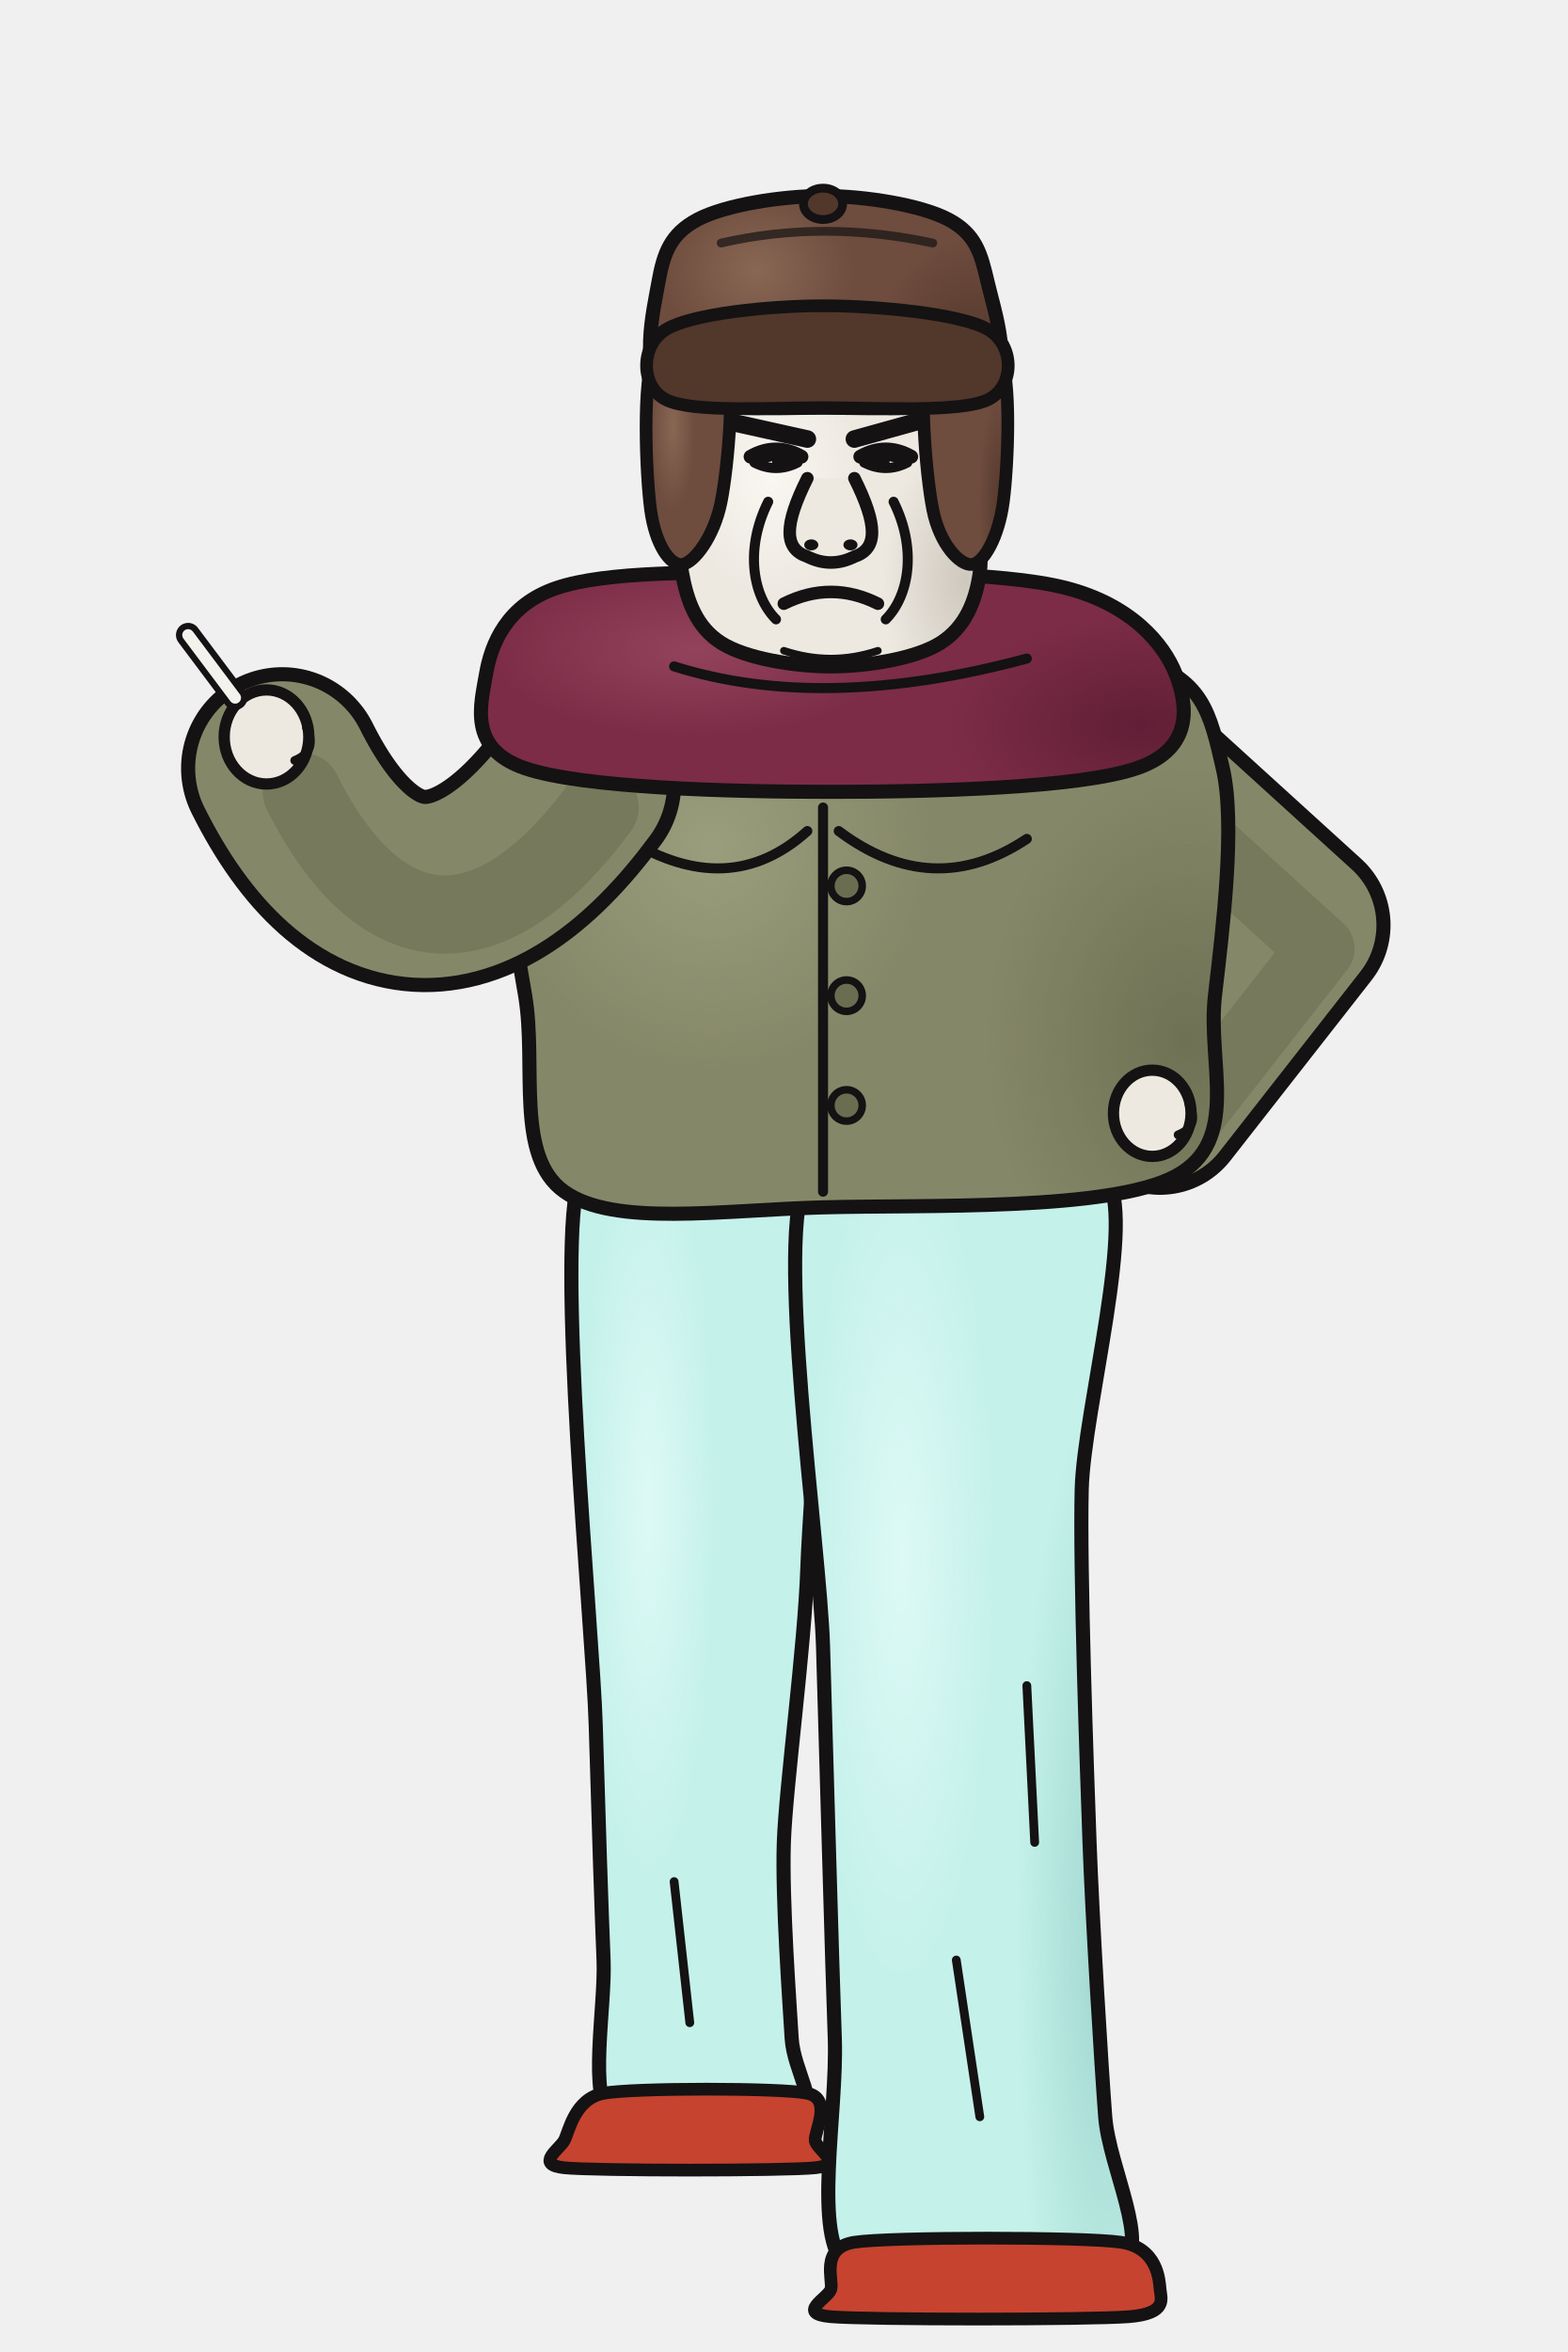
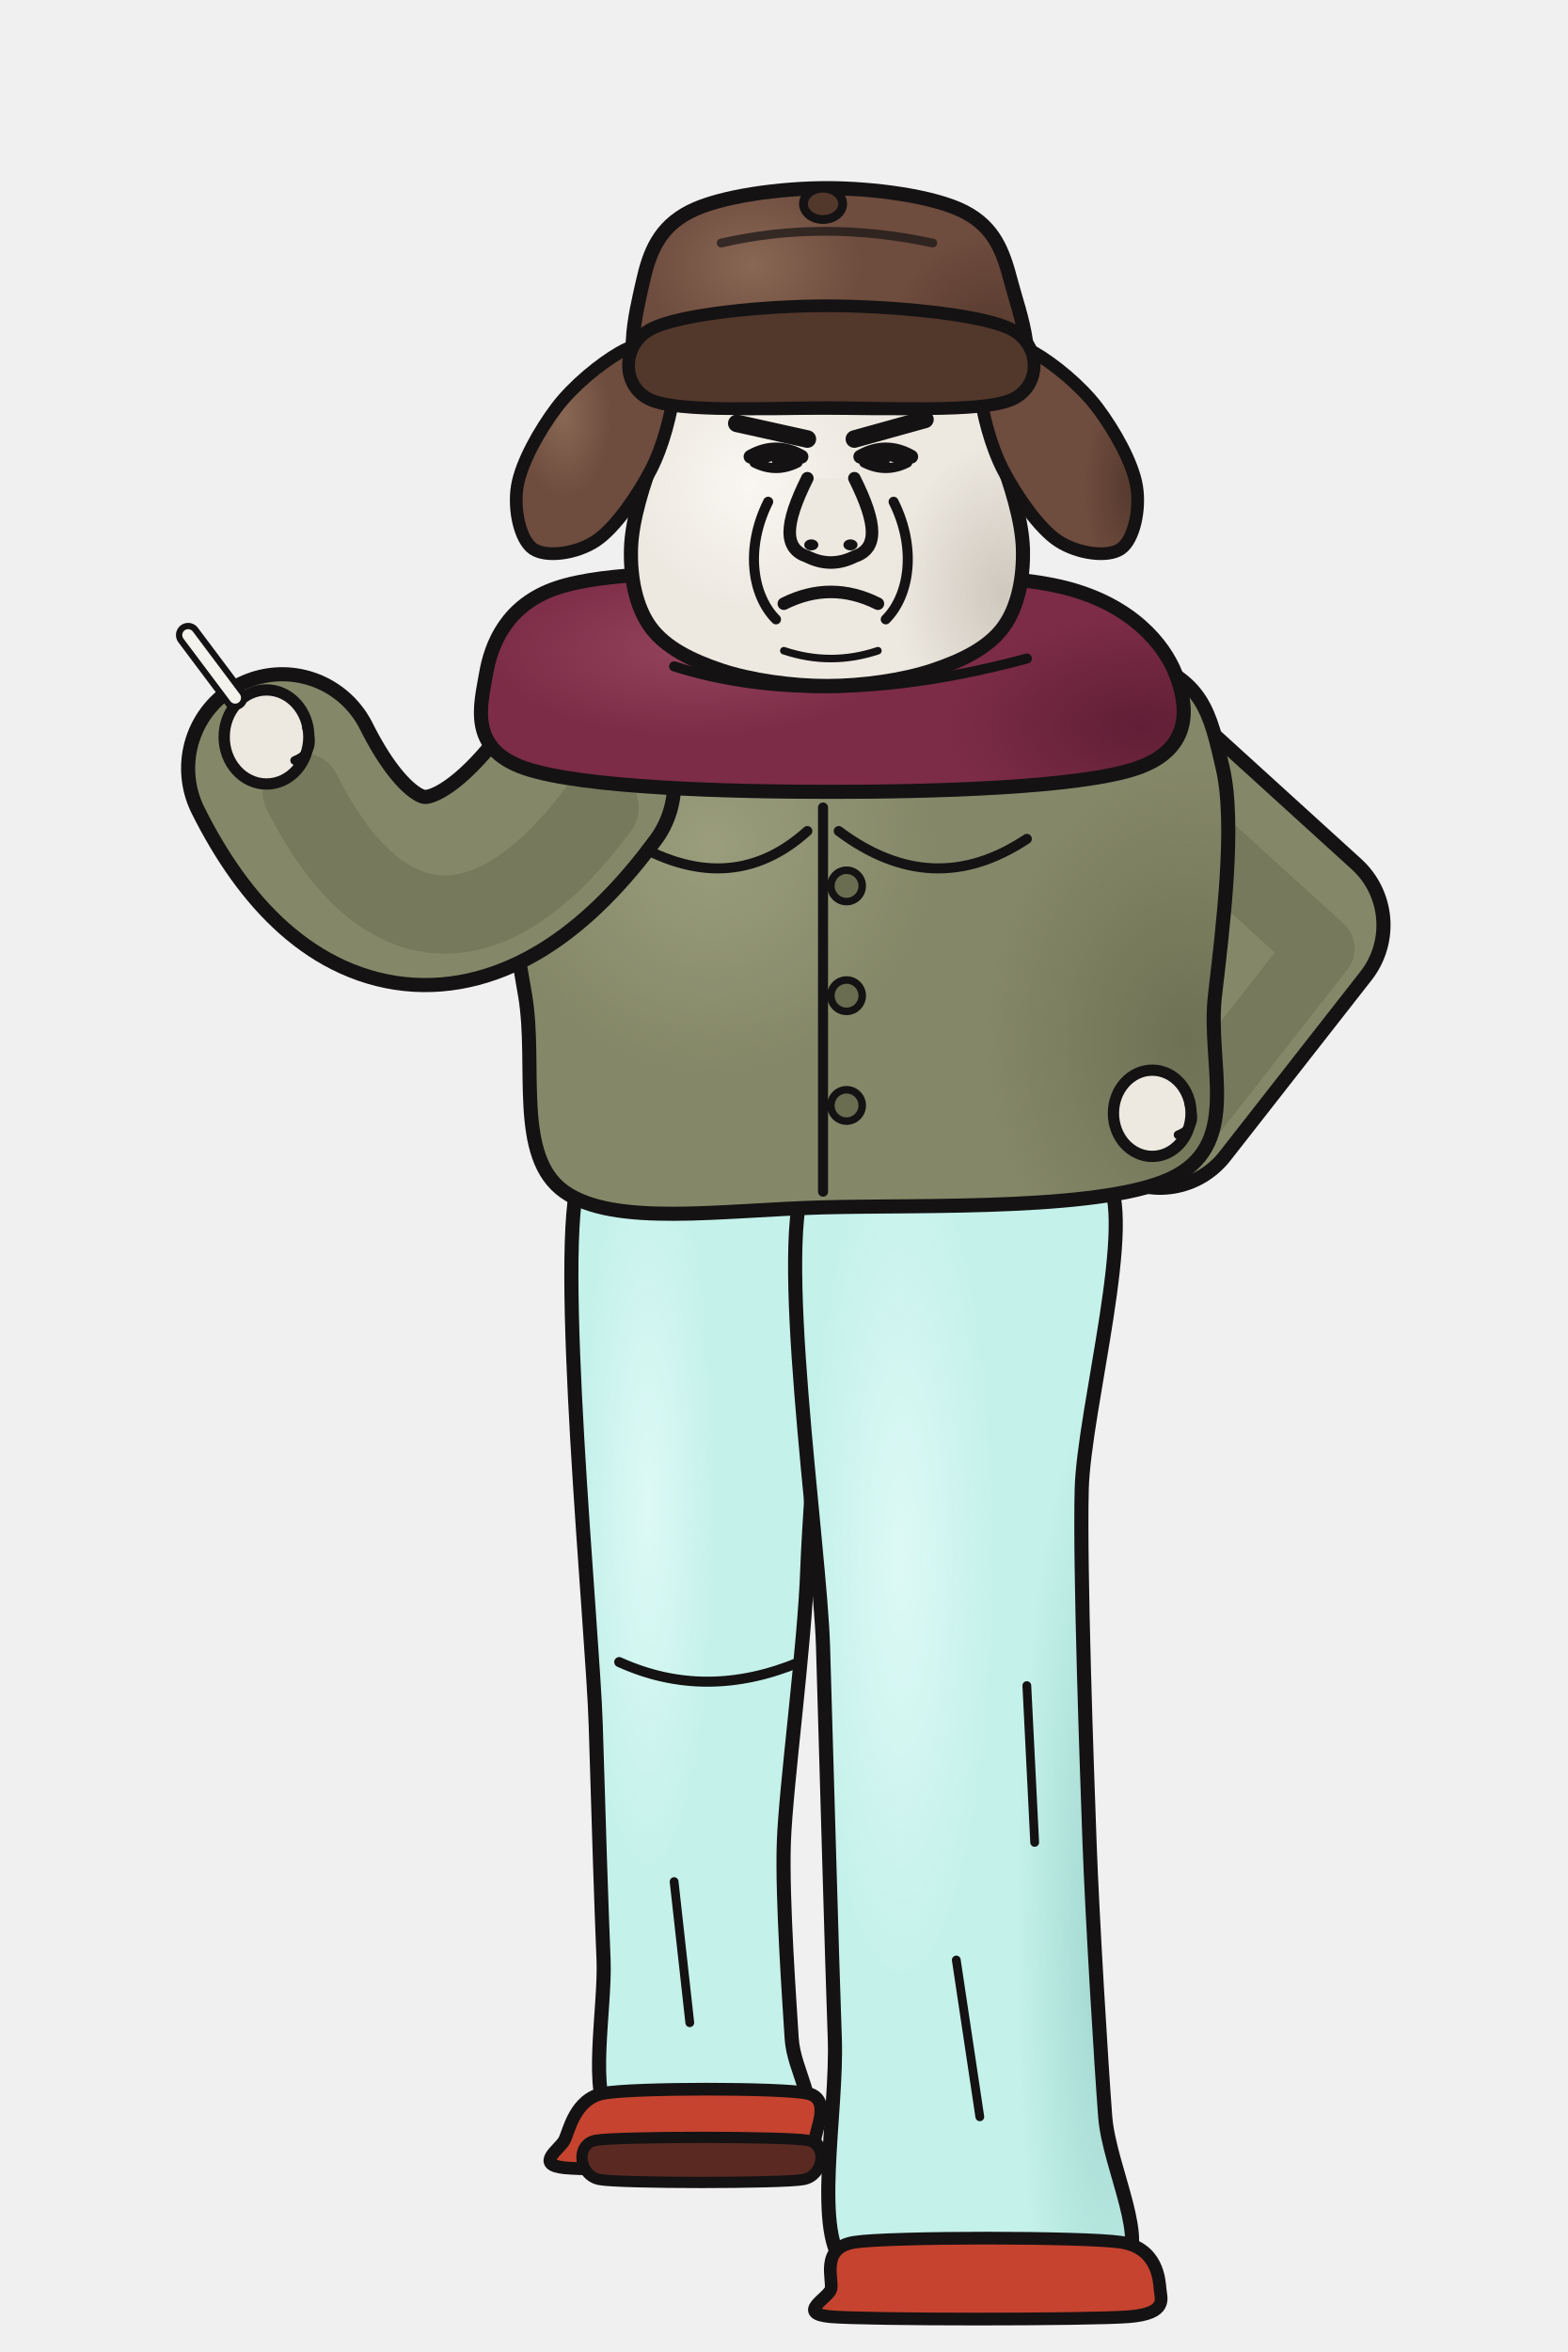
<svg xmlns="http://www.w3.org/2000/svg" width="800" height="1200" viewBox="0 0 400 600">
  <defs>
    <radialGradient id="g1">
      <stop offset="0" stop-color="#E2FBF7" stop-opacity="0.85" />
      <stop offset="0.0" stop-color="#E2FBF7" stop-opacity="0.85" />
      <stop offset="1" stop-color="#E2FBF7" stop-opacity="0" />
    </radialGradient>
    <clipPath id="s1">
      <path d="M148.0,300.0 C154.5,283.2 199.0,288.0 206.0,300.0 C213.0,312.0 206.7,379.6 206.0,400.0 C205.3,420.4 200.5,455.6 200.0,470.0 C199.5,484.4 201.5,511.6 202.0,520.0 C202.5,528.4 209.5,537.6 204.0,540.0 C198.5,542.4 162.0,544.8 156.0,540.0 C150.0,535.2 154.5,512.0 154.0,500.0 C153.5,488.0 152.7,464.0 152.0,440.0 C151.3,416.0 141.5,316.8 148.0,300.0 Z" />
    </clipPath>
    <radialGradient id="g2">
      <stop offset="0" stop-color="#E2FBF7" stop-opacity="0.85" />
      <stop offset="0.0" stop-color="#E2FBF7" stop-opacity="0.85" />
      <stop offset="1" stop-color="#E2FBF7" stop-opacity="0" />
    </radialGradient>
    <clipPath id="s2">
      <path d="M206.0,300.0 C214.6,285.6 273.6,290.4 282.0,300.0 C290.4,309.6 276.5,359.6 276.0,380.0 C275.5,400.4 277.3,450.8 278.0,470.0 C278.7,489.2 281.0,527.0 282.0,540.0 C283.0,553.0 293.9,573.4 286.0,578.0 C278.1,582.6 224.8,585.0 216.0,578.0 C207.2,571.0 213.7,539.0 213.0,520.0 C212.3,501.0 210.8,446.4 210.0,420.0 C209.2,393.6 197.4,314.4 206.0,300.0 Z" />
    </clipPath>
    <radialGradient id="g3">
      <stop offset="0" stop-color="#99D2CA" stop-opacity="0.85" />
      <stop offset="0.0" stop-color="#99D2CA" stop-opacity="0.85" />
      <stop offset="1" stop-color="#99D2CA" stop-opacity="0" />
    </radialGradient>
    <clipPath id="s3">
      <path d="M206.0,300.0 C214.6,285.6 273.6,290.4 282.0,300.0 C290.4,309.6 276.5,359.6 276.0,380.0 C275.5,400.4 277.3,450.8 278.0,470.0 C278.7,489.2 281.0,527.0 282.0,540.0 C283.0,553.0 293.9,573.4 286.0,578.0 C278.1,582.6 224.8,585.0 216.0,578.0 C207.2,571.0 213.7,539.0 213.0,520.0 C212.3,501.0 210.8,446.4 210.0,420.0 C209.2,393.6 197.4,314.4 206.0,300.0 Z" />
    </clipPath>
    <radialGradient id="g4">
      <stop offset="0" stop-color="#9EA180" stop-opacity="0.85" />
      <stop offset="0.0" stop-color="#9EA180" stop-opacity="0.85" />
      <stop offset="1" stop-color="#9EA180" stop-opacity="0" />
    </radialGradient>
    <clipPath id="s4">
      <path d="M136.0,170.0 C150.0,165.0 184.3,166.3 210.0,166.0 C235.7,165.7 273.0,163.0 290.0,168.0 C307.0,173.0 308.7,181.7 312.0,196.0 C315.3,210.3 312.0,236.7 310.0,254.0 C308.0,271.3 316.7,291.0 300.0,300.0 C283.3,309.0 236.0,307.3 210.0,308.0 C184.0,308.7 156.7,313.0 144.0,304.0 C131.3,295.0 137.0,272.0 134.0,254.0 C131.0,236.0 125.7,210.0 126.0,196.0 C126.3,182.0 122.0,175.0 136.0,170.0 Z" />
    </clipPath>
    <radialGradient id="g5">
      <stop offset="0" stop-color="#6A6D50" stop-opacity="0.85" />
      <stop offset="0.0" stop-color="#6A6D50" stop-opacity="0.85" />
      <stop offset="1" stop-color="#6A6D50" stop-opacity="0" />
    </radialGradient>
    <clipPath id="s5">
      <path d="M136.0,170.0 C150.0,165.0 184.3,166.3 210.0,166.0 C235.7,165.7 273.0,163.0 290.0,168.0 C307.0,173.0 308.7,181.7 312.0,196.0 C315.3,210.3 312.0,236.7 310.0,254.0 C308.0,271.3 316.7,291.0 300.0,300.0 C283.3,309.0 236.0,307.3 210.0,308.0 C184.0,308.7 156.7,313.0 144.0,304.0 C131.3,295.0 137.0,272.0 134.0,254.0 C131.0,236.0 125.7,210.0 126.0,196.0 C126.3,182.0 122.0,175.0 136.0,170.0 Z" />
    </clipPath>
    <radialGradient id="g6">
      <stop offset="0" stop-color="#974760" stop-opacity="0.85" />
      <stop offset="0.0" stop-color="#974760" stop-opacity="0.85" />
      <stop offset="1" stop-color="#974760" stop-opacity="0" />
    </radialGradient>
    <clipPath id="s6">
      <path d="M142.0,150.0 C154.7,145.7 178.3,146.0 200.0,146.0 C221.7,146.0 255.3,145.7 272.0,150.0 C288.7,154.3 297.0,164.3 300.0,172.0 C303.0,179.7 304.7,191.0 290.0,196.0 C275.3,201.0 238.0,202.0 212.0,202.0 C186.0,202.0 148.7,201.0 134.0,196.0 C119.3,191.0 122.7,179.7 124.0,172.0 C125.3,164.3 129.3,154.3 142.0,150.0 Z" />
    </clipPath>
    <radialGradient id="g7">
      <stop offset="0" stop-color="#5C1C33" stop-opacity="0.85" />
      <stop offset="0.0" stop-color="#5C1C33" stop-opacity="0.85" />
      <stop offset="1" stop-color="#5C1C33" stop-opacity="0" />
    </radialGradient>
    <clipPath id="s7">
      <path d="M142.0,150.0 C154.7,145.7 178.3,146.0 200.0,146.0 C221.7,146.0 255.3,145.7 272.0,150.0 C288.7,154.3 297.0,164.3 300.0,172.0 C303.0,179.7 304.7,191.0 290.0,196.0 C275.3,201.0 238.0,202.0 212.0,202.0 C186.0,202.0 148.7,201.0 134.0,196.0 C119.3,191.0 122.7,179.7 124.0,172.0 C125.3,164.3 129.3,154.3 142.0,150.0 Z" />
    </clipPath>
    <radialGradient id="g8">
      <stop offset="0" stop-color="#FBF9F4" stop-opacity="0.85" />
      <stop offset="0.0" stop-color="#FBF9F4" stop-opacity="0.85" />
      <stop offset="1" stop-color="#FBF9F4" stop-opacity="0" />
    </radialGradient>
    <clipPath id="s8">
-       <path d="M184.0,96.0 C194.3,92.0 227.7,92.0 238.0,96.0 C248.3,100.0 244.0,111.7 246.0,120.0 C248.0,128.3 251.0,138.7 250.0,146.0 C249.0,153.3 246.3,160.0 240.0,164.0 C233.7,168.0 221.3,170.0 212.0,170.0 C202.7,170.0 190.3,168.0 184.0,164.0 C177.7,160.0 175.3,153.3 174.0,146.0 C172.7,138.7 174.3,128.3 176.0,120.0 C177.7,111.7 173.7,100.0 184.0,96.0 Z" />
+       <path d="M178.0,96.0 C190.8,92.7 231.2,92.7 244.0,96.0 C256.8,99.3 252.2,108.7 255.0,116.0 C257.8,123.3 260.8,132.7 261.0,140.0 C261.2,147.3 259.8,154.8 256.0,160.0 C252.2,165.2 245.5,168.5 238.0,171.0 C230.5,173.5 220.0,175.0 211.0,175.0 C202.0,175.0 191.5,173.5 184.0,171.0 C176.5,168.5 169.8,165.2 166.0,160.0 C162.2,154.8 160.8,147.3 161.0,140.0 C161.2,132.7 164.2,123.3 167.0,116.0 C169.8,108.7 165.2,99.3 178.0,96.0 Z" />
    </clipPath>
    <radialGradient id="g9">
      <stop offset="0" stop-color="#C9C2B7" stop-opacity="0.85" />
      <stop offset="0.0" stop-color="#C9C2B7" stop-opacity="0.85" />
      <stop offset="1" stop-color="#C9C2B7" stop-opacity="0" />
    </radialGradient>
    <clipPath id="s9">
-       <path d="M184.0,96.0 C194.3,92.0 227.7,92.0 238.0,96.0 C248.3,100.0 244.0,111.7 246.0,120.0 C248.0,128.3 251.0,138.7 250.0,146.0 C249.0,153.3 246.3,160.0 240.0,164.0 C233.7,168.0 221.3,170.0 212.0,170.0 C202.7,170.0 190.3,168.0 184.0,164.0 C177.7,160.0 175.3,153.3 174.0,146.0 C172.7,138.7 174.3,128.3 176.0,120.0 C177.7,111.7 173.7,100.0 184.0,96.0 Z" />
+       <path d="M178.0,96.0 C190.8,92.7 231.2,92.7 244.0,96.0 C256.8,99.3 252.2,108.7 255.0,116.0 C257.8,123.3 260.8,132.7 261.0,140.0 C261.2,147.3 259.8,154.8 256.0,160.0 C252.2,165.2 245.5,168.5 238.0,171.0 C230.5,173.5 220.0,175.0 211.0,175.0 C202.0,175.0 191.5,173.5 184.0,171.0 C176.5,168.5 169.8,165.2 166.0,160.0 C162.2,154.8 160.8,147.3 161.0,140.0 C161.2,132.7 164.2,123.3 167.0,116.0 C169.8,108.7 165.2,99.3 178.0,96.0 Z" />
    </clipPath>
    <radialGradient id="g10">
      <stop offset="0" stop-color="#8E6C58" stop-opacity="0.85" />
      <stop offset="0.0" stop-color="#8E6C58" stop-opacity="0.85" />
      <stop offset="1" stop-color="#8E6C58" stop-opacity="0" />
    </radialGradient>
    <clipPath id="s10">
-       <path d="M167.0,90.0 C170.2,83.3 182.2,83.7 185.0,90.0 C187.8,96.3 185.8,119.0 184.0,128.0 C182.2,137.0 177.0,143.7 174.0,144.0 C171.0,144.3 167.2,139.0 166.0,130.0 C164.8,121.0 163.8,96.7 167.0,90.0 Z" />
+       <path d="M170.0,88.0 C167.7,86.3 162.7,87.3 158.0,90.0 C153.3,92.7 146.3,98.3 142.0,104.0 C137.7,109.7 133.0,118.0 132.0,124.0 C131.0,130.0 132.7,137.7 136.0,140.0 C139.3,142.3 147.0,141.3 152.0,138.0 C157.0,134.7 162.7,126.3 166.0,120.0 C169.3,113.7 171.3,105.3 172.0,100.0 C172.7,94.7 172.3,89.7 170.0,88.0 Z" />
    </clipPath>
    <radialGradient id="g11">
      <stop offset="0" stop-color="#52372B" stop-opacity="0.85" />
      <stop offset="0.0" stop-color="#52372B" stop-opacity="0.85" />
      <stop offset="1" stop-color="#52372B" stop-opacity="0" />
    </radialGradient>
    <clipPath id="s11">
-       <path d="M237.0,90.0 C239.8,83.3 251.8,83.7 255.0,90.0 C258.2,96.3 257.2,119.0 256.0,128.0 C254.8,137.0 251.0,143.7 248.0,144.0 C245.0,144.3 239.8,139.0 238.0,130.0 C236.2,121.0 234.2,96.7 237.0,90.0 Z" />
+       <path d="M252.0,88.0 C254.3,86.3 259.3,87.3 264.0,90.0 C268.7,92.7 275.7,98.3 280.0,104.0 C284.3,109.7 289.0,118.0 290.0,124.0 C291.0,130.0 289.3,137.7 286.0,140.0 C282.7,142.3 275.0,141.3 270.0,138.0 C265.0,134.7 259.3,126.3 256.0,120.0 C252.7,113.7 250.7,105.3 250.0,100.0 C249.3,94.7 249.7,89.7 252.0,88.0 Z" />
    </clipPath>
    <radialGradient id="g12">
      <stop offset="0" stop-color="#8E6C58" stop-opacity="0.85" />
      <stop offset="0.0" stop-color="#8E6C58" stop-opacity="0.85" />
      <stop offset="1" stop-color="#8E6C58" stop-opacity="0" />
    </radialGradient>
    <clipPath id="s12">
-       <path d="M170.0,100.0 C163.0,94.7 166.7,79.3 168.0,72.0 C169.3,64.7 171.0,59.7 178.0,56.0 C185.0,52.3 199.3,50.0 210.0,50.0 C220.7,50.0 235.0,52.3 242.0,56.0 C249.0,59.7 250.3,64.7 252.0,72.0 C253.7,79.3 259.0,94.7 252.0,100.0 C245.0,105.3 223.7,104.0 210.0,104.0 C196.3,104.0 177.0,105.3 170.0,100.0 Z" />
+       <path d="M166.0,100.0 C158.3,94.7 162.3,79.7 164.0,72.0 C165.7,64.3 168.2,58.0 176.0,54.0 C183.8,50.0 199.3,48.0 211.0,48.0 C222.7,48.0 238.2,50.0 246.0,54.0 C253.8,58.0 256.0,64.3 258.0,72.0 C260.0,79.7 266.0,94.7 258.0,100.0 C250.0,105.3 225.3,104.0 210.0,104.0 C194.7,104.0 173.7,105.3 166.0,100.0 Z" />
    </clipPath>
    <radialGradient id="g13">
      <stop offset="0" stop-color="#52372B" stop-opacity="0.85" />
      <stop offset="0.0" stop-color="#52372B" stop-opacity="0.85" />
      <stop offset="1" stop-color="#52372B" stop-opacity="0" />
    </radialGradient>
    <clipPath id="s13">
-       <path d="M170.0,100.0 C163.0,94.7 166.7,79.3 168.0,72.0 C169.3,64.7 171.0,59.7 178.0,56.0 C185.0,52.3 199.3,50.0 210.0,50.0 C220.7,50.0 235.0,52.3 242.0,56.0 C249.0,59.7 250.3,64.7 252.0,72.0 C253.7,79.3 259.0,94.7 252.0,100.0 C245.0,105.3 223.7,104.0 210.0,104.0 C196.3,104.0 177.0,105.3 170.0,100.0 Z" />
+       <path d="M166.0,100.0 C158.3,94.7 162.3,79.7 164.0,72.0 C165.7,64.3 168.2,58.0 176.0,54.0 C183.8,50.0 199.3,48.0 211.0,48.0 C222.7,48.0 238.2,50.0 246.0,54.0 C253.8,58.0 256.0,64.3 258.0,72.0 C260.0,79.7 266.0,94.7 258.0,100.0 C250.0,105.3 225.3,104.0 210.0,104.0 C194.7,104.0 173.7,105.3 166.0,100.0 Z" />
    </clipPath>
  </defs>
  <path d="M148.0,300.0 C154.5,283.2 199.0,288.0 206.0,300.0 C213.0,312.0 206.7,379.6 206.0,400.0 C205.3,420.4 200.5,455.6 200.0,470.0 C199.5,484.4 201.5,511.6 202.0,520.0 C202.5,528.4 209.5,537.6 204.0,540.0 C198.5,542.4 162.0,544.8 156.0,540.0 C150.0,535.2 154.5,512.0 154.0,500.0 C153.5,488.0 152.7,464.0 152.0,440.0 C151.3,416.0 141.5,316.8 148.0,300.0 Z" fill="#C4F1EA" />
  <g clip-path="url(#s1)">
    <ellipse cx="165.4" cy="384.0" rx="17.4" ry="96.0" fill="url(#g1)" />
  </g>
  <path d="M148.0,300.0 C154.5,283.2 199.0,288.0 206.0,300.0 C213.0,312.0 206.7,379.6 206.0,400.0 C205.3,420.4 200.5,455.6 200.0,470.0 C199.5,484.4 201.5,511.6 202.0,520.0 C202.5,528.4 209.5,537.6 204.0,540.0 C198.5,542.4 162.0,544.8 156.0,540.0 C150.0,535.2 154.5,512.0 154.0,500.0 C153.5,488.0 152.7,464.0 152.0,440.0 C151.3,416.0 141.5,316.8 148.0,300.0 Z" fill="none" stroke="#141213" stroke-width="3.6" stroke-linejoin="round" stroke-linecap="round" />
  <path d="M206.0,300.0 C214.6,285.6 273.6,290.4 282.0,300.0 C290.4,309.6 276.5,359.6 276.0,380.0 C275.5,400.4 277.3,450.8 278.0,470.0 C278.7,489.2 281.0,527.0 282.0,540.0 C283.0,553.0 293.9,573.4 286.0,578.0 C278.1,582.6 224.8,585.0 216.0,578.0 C207.2,571.0 213.7,539.0 213.0,520.0 C212.3,501.0 210.8,446.4 210.0,420.0 C209.2,393.6 197.4,314.4 206.0,300.0 Z" fill="#C4F1EA" />
  <g clip-path="url(#s2)">
    <ellipse cx="230.0" cy="397.3" rx="24.0" ry="111.2" fill="url(#g2)" />
  </g>
  <g clip-path="url(#s3)">
    <ellipse cx="282.0" cy="494.6" rx="22.4" ry="139.0" fill="url(#g3)" />
  </g>
  <path d="M206.0,300.0 C214.6,285.6 273.6,290.4 282.0,300.0 C290.4,309.6 276.5,359.6 276.0,380.0 C275.5,400.4 277.3,450.8 278.0,470.0 C278.7,489.2 281.0,527.0 282.0,540.0 C283.0,553.0 293.9,573.4 286.0,578.0 C278.1,582.6 224.8,585.0 216.0,578.0 C207.2,571.0 213.7,539.0 213.0,520.0 C212.3,501.0 210.8,446.4 210.0,420.0 C209.2,393.6 197.4,314.4 206.0,300.0 Z" fill="none" stroke="#141213" stroke-width="3.6" stroke-linejoin="round" stroke-linecap="round" />
  <path d="M172,480 L176,516 M244,500 L250,540 M262,430 L264,470" fill="none" stroke="#141213" stroke-width="2.24" stroke-linejoin="round" stroke-linecap="round" />
+   <path d="M158,424 Q180,434 204,424" fill="none" stroke="#141213" stroke-width="2.56" stroke-linejoin="round" stroke-linecap="round" />
  <path d="M154.0,534.0 C161.4,532.6 199.5,532.6 206.0,534.0 C212.5,535.4 207.8,543.7 208.0,546.0 C208.2,548.3 215.7,552.2 208.0,553.0 C200.3,553.8 151.7,553.8 144.0,553.0 C136.3,552.2 142.8,548.3 144.0,546.0 C145.2,543.7 146.6,535.4 154.0,534.0 Z" fill="#C6432F" />
  <path d="M154.0,534.0 C161.4,532.6 199.5,532.6 206.0,534.0 C212.5,535.4 207.8,543.7 208.0,546.0 C208.2,548.3 215.7,552.2 208.0,553.0 C200.3,553.8 151.7,553.8 144.0,553.0 C136.3,552.2 142.8,548.3 144.0,546.0 C145.2,543.7 146.6,535.4 154.0,534.0 Z" fill="none" stroke="#141213" stroke-width="3.24" stroke-linejoin="round" stroke-linecap="round" />
  <path d="M218.0,572.0 C226.9,570.6 276.6,570.6 286.0,572.0 C295.4,573.4 295.8,581.7 296.0,584.0 C296.2,586.3 298.1,590.2 288.0,591.0 C277.9,591.8 221.1,591.8 212.0,591.0 C202.9,590.2 211.3,586.3 212.0,584.0 C212.7,581.7 209.1,573.4 218.0,572.0 Z" fill="#C6432F" />
  <path d="M218.0,572.0 C226.9,570.6 276.6,570.6 286.0,572.0 C295.4,573.4 295.8,581.7 296.0,584.0 C296.2,586.3 298.1,590.2 288.0,591.0 C277.9,591.8 221.1,591.8 212.0,591.0 C202.9,590.2 211.3,586.3 212.0,584.0 C212.7,581.7 209.1,573.4 218.0,572.0 Z" fill="none" stroke="#141213" stroke-width="3.24" stroke-linejoin="round" stroke-linecap="round" />
+   <path d="M152.0,546.0 C157.3,545.0 200.7,545.0 206.0,546.0 C211.3,547.0 210.3,555.0 205.0,556.0 C199.7,557.0 158.3,557.0 153.0,556.0 C147.7,555.0 146.7,547.0 152.0,546.0 Z" fill="#5A2A22" />
+   <path d="M152.0,546.0 C157.3,545.0 200.7,545.0 206.0,546.0 C211.3,547.0 210.3,555.0 205.0,556.0 C199.7,557.0 158.3,557.0 153.0,556.0 C147.7,555.0 146.7,547.0 152.0,546.0 Z" fill="none" stroke="#141213" stroke-width="2.88" stroke-linejoin="round" stroke-linecap="round" />
  <path d="M288,196 L332,236 L296,282" fill="none" stroke="#141213" stroke-width="45.6" stroke-linejoin="round" stroke-linecap="round" />
  <path d="M288,196 L332,236 L296,282" fill="none" stroke="#858868" stroke-width="38.4" stroke-linejoin="round" stroke-linecap="round" />
  <path d="M288,196 L332,236 L296,282" fill="none" stroke="#6A6D50" stroke-width="17.28" stroke-linejoin="round" stroke-linecap="round" transform="translate(5,6)" opacity="0.55" />
  <path d="M136.0,170.0 C150.0,165.0 184.3,166.3 210.0,166.0 C235.7,165.7 273.0,163.0 290.0,168.0 C307.0,173.0 308.7,181.7 312.0,196.0 C315.3,210.3 312.0,236.7 310.0,254.0 C308.0,271.3 316.7,291.0 300.0,300.0 C283.3,309.0 236.0,307.3 210.0,308.0 C184.0,308.7 156.7,313.0 144.0,304.0 C131.3,295.0 137.0,272.0 134.0,254.0 C131.0,236.0 125.7,210.0 126.0,196.0 C126.3,182.0 122.0,175.0 136.0,170.0 Z" fill="#858868" />
  <g clip-path="url(#s4)">
    <ellipse cx="181.8" cy="215.7" rx="55.8" ry="56.8" fill="url(#g4)" />
  </g>
  <g clip-path="url(#s5)">
    <ellipse cx="302.7" cy="265.4" rx="52.1" ry="71.0" fill="url(#g5)" />
  </g>
  <path d="M136.0,170.0 C150.0,165.0 184.3,166.3 210.0,166.0 C235.7,165.7 273.0,163.0 290.0,168.0 C307.0,173.0 308.7,181.7 312.0,196.0 C315.3,210.3 312.0,236.7 310.0,254.0 C308.0,271.3 316.7,291.0 300.0,300.0 C283.3,309.0 236.0,307.3 210.0,308.0 C184.0,308.7 156.7,313.0 144.0,304.0 C131.3,295.0 137.0,272.0 134.0,254.0 C131.0,236.0 125.7,210.0 126.0,196.0 C126.3,182.0 122.0,175.0 136.0,170.0 Z" fill="none" stroke="#141213" stroke-width="3.6" stroke-linejoin="round" stroke-linecap="round" />
  <path d="M210,206 L210,304" fill="none" stroke="#141213" stroke-width="2.56" stroke-linejoin="round" stroke-linecap="round" />
  <ellipse cx="216.0" cy="226.0" rx="4.0" ry="4.0" fill="#6A6D50" stroke="#141213" stroke-width="1.92" />
  <ellipse cx="216.0" cy="254.0" rx="4.0" ry="4.0" fill="#6A6D50" stroke="#141213" stroke-width="1.92" />
  <ellipse cx="216.0" cy="282.0" rx="4.0" ry="4.0" fill="#6A6D50" stroke="#141213" stroke-width="1.92" />
  <path d="M160,214 Q186,230 206,212 M214,212 Q238,230 262,214" fill="none" stroke="#141213" stroke-width="2.56" stroke-linejoin="round" stroke-linecap="round" />
  <ellipse cx="294.0" cy="284.0" rx="9.9" ry="11.0" fill="#EDE9E1" stroke="#141213" stroke-width="2.88" />
  <path d="M303.4,281.8 q2.8,5.5 -2.8,7.7" fill="none" stroke="#141213" stroke-width="2.24" stroke-linejoin="round" stroke-linecap="round" />
  <path d="M148,200 C120,238 92,236 72,196" fill="none" stroke="#141213" stroke-width="51.6" stroke-linejoin="round" stroke-linecap="round" />
  <path d="M148,200 C120,238 92,236 72,196" fill="none" stroke="#858868" stroke-width="44.4" stroke-linejoin="round" stroke-linecap="round" />
  <path d="M148,200 C120,238 92,236 72,196" fill="none" stroke="#6A6D50" stroke-width="19.98" stroke-linejoin="round" stroke-linecap="round" transform="translate(5,6)" opacity="0.55" />
  <ellipse cx="68.0" cy="188.0" rx="10.8" ry="12.0" fill="#EDE9E1" stroke="#141213" stroke-width="2.88" />
  <path d="M78.2,185.6 q3.0,6.0 -3.0,8.4" fill="none" stroke="#141213" stroke-width="2.24" stroke-linejoin="round" stroke-linecap="round" />
  <path d="M60,178 L48,162" fill="none" stroke="#141213" stroke-width="6.2" stroke-linejoin="round" stroke-linecap="round" />
  <path d="M60,178 L48,162" fill="none" stroke="#F4F2EC" stroke-width="3.0" stroke-linejoin="round" stroke-linecap="round" />
  <path d="M142.0,150.0 C154.7,145.7 178.3,146.0 200.0,146.0 C221.7,146.0 255.3,145.7 272.0,150.0 C288.7,154.3 297.0,164.3 300.0,172.0 C303.0,179.7 304.7,191.0 290.0,196.0 C275.3,201.0 238.0,202.0 212.0,202.0 C186.0,202.0 148.7,201.0 134.0,196.0 C119.3,191.0 122.7,179.7 124.0,172.0 C125.3,164.3 129.3,154.3 142.0,150.0 Z" fill="#7C2C46" />
  <g clip-path="url(#s6)">
    <ellipse cx="176.8" cy="165.6" rx="52.8" ry="22.4" fill="url(#g6)" />
  </g>
  <g clip-path="url(#s7)">
    <ellipse cx="291.2" cy="185.2" rx="49.3" ry="28.0" fill="url(#g7)" />
  </g>
  <path d="M142.0,150.0 C154.7,145.7 178.3,146.0 200.0,146.0 C221.7,146.0 255.3,145.7 272.0,150.0 C288.7,154.3 297.0,164.3 300.0,172.0 C303.0,179.7 304.7,191.0 290.0,196.0 C275.3,201.0 238.0,202.0 212.0,202.0 C186.0,202.0 148.7,201.0 134.0,196.0 C119.3,191.0 122.7,179.7 124.0,172.0 C125.3,164.3 129.3,154.3 142.0,150.0 Z" fill="none" stroke="#141213" stroke-width="3.6" stroke-linejoin="round" stroke-linecap="round" />
  <path d="M172,170 Q210,182 262,168" fill="none" stroke="#141213" stroke-width="2.56" stroke-linejoin="round" stroke-linecap="round" />
-   <path d="M184.0,96.0 C194.3,92.0 227.7,92.0 238.0,96.0 C248.3,100.0 244.0,111.7 246.0,120.0 C248.0,128.3 251.0,138.7 250.0,146.0 C249.0,153.3 246.3,160.0 240.0,164.0 C233.7,168.0 221.3,170.0 212.0,170.0 C202.7,170.0 190.3,168.0 184.0,164.0 C177.7,160.0 175.3,153.3 174.0,146.0 C172.7,138.7 174.3,128.3 176.0,120.0 C177.7,111.7 173.7,100.0 184.0,96.0 Z" fill="#EDE9E1" />
+   <path d="M178.0,96.0 C190.8,92.7 231.2,92.7 244.0,96.0 C256.8,99.3 252.2,108.7 255.0,116.0 C257.8,123.3 260.8,132.7 261.0,140.0 C261.2,147.3 259.8,154.8 256.0,160.0 C252.2,165.2 245.5,168.5 238.0,171.0 C230.5,173.5 220.0,175.0 211.0,175.0 C202.0,175.0 191.5,173.5 184.0,171.0 C176.5,168.5 169.8,165.2 166.0,160.0 C162.2,154.8 160.8,147.3 161.0,140.0 C161.2,132.7 164.2,123.3 167.0,116.0 C169.8,108.7 165.2,99.3 178.0,96.0 Z" fill="#EDE9E1" />
  <g clip-path="url(#s8)">
-     <ellipse cx="196.8" cy="121.9" rx="22.8" ry="29.6" fill="url(#g8)" />
+     <ellipse cx="191.0" cy="123.7" rx="30.0" ry="31.6" fill="url(#g8)" />
  </g>
  <g clip-path="url(#s9)">
-     <ellipse cx="246.2" cy="147.8" rx="21.3" ry="37.0" fill="url(#g9)" />
-   </g>
-   <path d="M184.0,96.0 C194.3,92.0 227.7,92.0 238.0,96.0 C248.3,100.0 244.0,111.7 246.0,120.0 C248.0,128.3 251.0,138.7 250.0,146.0 C249.0,153.3 246.3,160.0 240.0,164.0 C233.7,168.0 221.3,170.0 212.0,170.0 C202.7,170.0 190.3,168.0 184.0,164.0 C177.7,160.0 175.3,153.3 174.0,146.0 C172.7,138.7 174.3,128.3 176.0,120.0 C177.7,111.7 173.7,100.0 184.0,96.0 Z" fill="none" stroke="#141213" stroke-width="3.6" stroke-linejoin="round" stroke-linecap="round" />
+     <ellipse cx="256.0" cy="151.3" rx="28.0" ry="39.5" fill="url(#g9)" />
+   </g>
+   <path d="M178.0,96.0 C190.8,92.7 231.2,92.7 244.0,96.0 C256.8,99.3 252.2,108.7 255.0,116.0 C257.8,123.3 260.8,132.7 261.0,140.0 C261.2,147.3 259.8,154.8 256.0,160.0 C252.2,165.2 245.5,168.5 238.0,171.0 C230.5,173.5 220.0,175.0 211.0,175.0 C202.0,175.0 191.5,173.5 184.0,171.0 C176.5,168.5 169.8,165.2 166.0,160.0 C162.2,154.8 160.8,147.3 161.0,140.0 C161.2,132.7 164.2,123.3 167.0,116.0 C169.8,108.7 165.2,99.3 178.0,96.0 Z" fill="none" stroke="#141213" stroke-width="3.6" stroke-linejoin="round" stroke-linecap="round" />
  <path d="M192.5,118 Q198,114.7 203.5,118 Q198,120.8 192.5,118 Z" fill="#FFFFFF" stroke="#141213" stroke-width="2.56" stroke-linejoin="round" stroke-linecap="round" />
  <ellipse cx="198.6" cy="118.0" rx="1.6" ry="1.6" fill="#141213" />
  <path d="M191.5,116.5 Q198,112.8 204.5,116.5" fill="none" stroke="#141213" stroke-width="3.52" stroke-linejoin="round" stroke-linecap="round" />
  <path d="M220.5,118 Q226,114.7 231.5,118 Q226,120.8 220.5,118 Z" fill="#FFFFFF" stroke="#141213" stroke-width="2.56" stroke-linejoin="round" stroke-linecap="round" />
  <ellipse cx="225.4" cy="118.0" rx="1.6" ry="1.6" fill="#141213" />
  <path d="M219.5,116.5 Q226,112.8 232.5,116.5" fill="none" stroke="#141213" stroke-width="3.52" stroke-linejoin="round" stroke-linecap="round" />
  <path d="M188,108 L206,112 M218,112 L236,107" fill="none" stroke="#141213" stroke-width="4.48" stroke-linejoin="round" stroke-linecap="round" />
  <path d="M206,122 C200,134 200,140 206,142 C210,144 214,144 218,142 C224,140 224,134 218,122" fill="#EDE9E1" stroke="#141213" stroke-width="3.2" stroke-linejoin="round" stroke-linecap="round" />
  <ellipse cx="207.0" cy="139.0" rx="1.8" ry="1.4" fill="#141213" />
  <ellipse cx="217.0" cy="139.0" rx="1.8" ry="1.4" fill="#141213" />
  <path d="M200,154 Q212,148 224,154" fill="none" stroke="#141213" stroke-width="3.2" stroke-linejoin="round" stroke-linecap="round" />
  <path d="M196,128 C190,140 192,152 198,158 M228,128 C234,140 232,152 226,158" fill="none" stroke="#141213" stroke-width="2.56" stroke-linejoin="round" stroke-linecap="round" />
  <path d="M200,166 Q212,170 224,166" fill="none" stroke="#141213" stroke-width="1.92" stroke-linejoin="round" stroke-linecap="round" />
-   <path d="M167.0,90.0 C170.2,83.3 182.2,83.7 185.0,90.0 C187.8,96.3 185.8,119.0 184.0,128.0 C182.2,137.0 177.0,143.7 174.0,144.0 C171.0,144.3 167.2,139.0 166.0,130.0 C164.8,121.0 163.8,96.7 167.0,90.0 Z" fill="#6E4C3E" />
+   <path d="M170.0,88.0 C167.7,86.3 162.7,87.3 158.0,90.0 C153.3,92.7 146.3,98.3 142.0,104.0 C137.7,109.7 133.0,118.0 132.0,124.0 C131.0,130.0 132.7,137.7 136.0,140.0 C139.3,142.3 147.0,141.3 152.0,138.0 C157.0,134.7 162.7,126.3 166.0,120.0 C169.3,113.7 171.3,105.3 172.0,100.0 C172.7,94.7 172.3,89.7 170.0,88.0 Z" fill="#6E4C3E" />
  <g clip-path="url(#s10)">
-     <ellipse cx="171.7" cy="108.9" rx="5.7" ry="21.6" fill="url(#g10)" />
-   </g>
-   <path d="M167.0,90.0 C170.2,83.3 182.2,83.7 185.0,90.0 C187.8,96.3 185.8,119.0 184.0,128.0 C182.2,137.0 177.0,143.7 174.0,144.0 C171.0,144.3 167.2,139.0 166.0,130.0 C164.8,121.0 163.8,96.7 167.0,90.0 Z" fill="none" stroke="#141213" stroke-width="3.24" stroke-linejoin="round" stroke-linecap="round" />
-   <path d="M237.0,90.0 C239.8,83.3 251.8,83.7 255.0,90.0 C258.2,96.3 257.2,119.0 256.0,128.0 C254.8,137.0 251.0,143.7 248.0,144.0 C245.0,144.3 239.8,139.0 238.0,130.0 C236.2,121.0 234.2,96.7 237.0,90.0 Z" fill="#6E4C3E" />
+     <ellipse cx="144.0" cy="106.2" rx="12.0" ry="20.8" fill="url(#g10)" />
+   </g>
+   <path d="M170.0,88.0 C167.7,86.3 162.7,87.3 158.0,90.0 C153.3,92.7 146.3,98.3 142.0,104.0 C137.7,109.7 133.0,118.0 132.0,124.0 C131.0,130.0 132.7,137.7 136.0,140.0 C139.3,142.3 147.0,141.3 152.0,138.0 C157.0,134.7 162.7,126.3 166.0,120.0 C169.3,113.7 171.3,105.3 172.0,100.0 C172.7,94.7 172.3,89.7 170.0,88.0 Z" fill="none" stroke="#141213" stroke-width="3.24" stroke-linejoin="round" stroke-linecap="round" />
+   <path d="M252.0,88.0 C254.3,86.3 259.3,87.3 264.0,90.0 C268.7,92.7 275.7,98.3 280.0,104.0 C284.3,109.7 289.0,118.0 290.0,124.0 C291.0,130.0 289.3,137.7 286.0,140.0 C282.7,142.3 275.0,141.3 270.0,138.0 C265.0,134.7 259.3,126.3 256.0,120.0 C252.7,113.7 250.7,105.3 250.0,100.0 C249.3,94.7 249.7,89.7 252.0,88.0 Z" fill="#6E4C3E" />
  <g clip-path="url(#s11)">
-     <ellipse cx="255.1" cy="127.8" rx="5.3" ry="27.0" fill="url(#g11)" />
-   </g>
-   <path d="M237.0,90.0 C239.8,83.3 251.8,83.7 255.0,90.0 C258.2,96.3 257.2,119.0 256.0,128.0 C254.8,137.0 251.0,143.7 248.0,144.0 C245.0,144.3 239.8,139.0 238.0,130.0 C236.2,121.0 234.2,96.7 237.0,90.0 Z" fill="none" stroke="#141213" stroke-width="3.24" stroke-linejoin="round" stroke-linecap="round" />
-   <path d="M170.0,100.0 C163.0,94.7 166.7,79.3 168.0,72.0 C169.3,64.7 171.0,59.7 178.0,56.0 C185.0,52.3 199.3,50.0 210.0,50.0 C220.7,50.0 235.0,52.3 242.0,56.0 C249.0,59.7 250.3,64.7 252.0,72.0 C253.7,79.3 259.0,94.7 252.0,100.0 C245.0,105.3 223.7,104.0 210.0,104.0 C196.3,104.0 177.0,105.3 170.0,100.0 Z" fill="#6E4C3E" />
+     <ellipse cx="288.0" cy="124.4" rx="11.2" ry="26.0" fill="url(#g11)" />
+   </g>
+   <path d="M252.0,88.0 C254.3,86.3 259.3,87.3 264.0,90.0 C268.7,92.7 275.7,98.3 280.0,104.0 C284.3,109.7 289.0,118.0 290.0,124.0 C291.0,130.0 289.3,137.7 286.0,140.0 C282.7,142.3 275.0,141.3 270.0,138.0 C265.0,134.7 259.3,126.3 256.0,120.0 C252.7,113.7 250.7,105.3 250.0,100.0 C249.3,94.7 249.7,89.7 252.0,88.0 Z" fill="none" stroke="#141213" stroke-width="3.24" stroke-linejoin="round" stroke-linecap="round" />
+   <path d="M166.0,100.0 C158.3,94.7 162.3,79.7 164.0,72.0 C165.7,64.3 168.2,58.0 176.0,54.0 C183.8,50.0 199.3,48.0 211.0,48.0 C222.7,48.0 238.2,50.0 246.0,54.0 C253.8,58.0 256.0,64.3 258.0,72.0 C260.0,79.7 266.0,94.7 258.0,100.0 C250.0,105.3 225.3,104.0 210.0,104.0 C194.7,104.0 173.7,105.3 166.0,100.0 Z" fill="#6E4C3E" />
  <g clip-path="url(#s12)">
-     <ellipse cx="193.2" cy="68.9" rx="25.2" ry="21.6" fill="url(#g12)" />
+     <ellipse cx="192.2" cy="67.6" rx="28.2" ry="22.4" fill="url(#g12)" />
  </g>
  <g clip-path="url(#s13)">
-     <ellipse cx="247.8" cy="87.8" rx="23.5" ry="27.0" fill="url(#g13)" />
-   </g>
-   <path d="M170.0,100.0 C163.0,94.7 166.7,79.3 168.0,72.0 C169.3,64.7 171.0,59.7 178.0,56.0 C185.0,52.3 199.3,50.0 210.0,50.0 C220.7,50.0 235.0,52.3 242.0,56.0 C249.0,59.7 250.3,64.7 252.0,72.0 C253.7,79.3 259.0,94.7 252.0,100.0 C245.0,105.3 223.7,104.0 210.0,104.0 C196.3,104.0 177.0,105.3 170.0,100.0 Z" fill="none" stroke="#141213" stroke-width="3.6" stroke-linejoin="round" stroke-linecap="round" />
-   <path d="M170.0,84.0 C176.7,80.0 196.3,78.0 210.0,78.0 C223.7,78.0 245.0,80.0 252.0,84.0 C259.0,88.0 259.0,98.7 252.0,102.0 C245.0,105.3 223.7,104.0 210.0,104.0 C196.3,104.0 176.7,105.3 170.0,102.0 C163.3,98.7 163.3,88.0 170.0,84.0 Z" fill="#52372B" />
-   <path d="M170.0,84.0 C176.7,80.0 196.3,78.0 210.0,78.0 C223.7,78.0 245.0,80.0 252.0,84.0 C259.0,88.0 259.0,98.7 252.0,102.0 C245.0,105.3 223.7,104.0 210.0,104.0 C196.3,104.0 176.7,105.3 170.0,102.0 C163.3,98.7 163.3,88.0 170.0,84.0 Z" fill="none" stroke="#141213" stroke-width="3.24" stroke-linejoin="round" stroke-linecap="round" />
+     <ellipse cx="253.3" cy="87.2" rx="26.3" ry="28.0" fill="url(#g13)" />
+   </g>
+   <path d="M166.0,100.0 C158.3,94.7 162.3,79.7 164.0,72.0 C165.7,64.3 168.2,58.0 176.0,54.0 C183.8,50.0 199.3,48.0 211.0,48.0 C222.7,48.0 238.2,50.0 246.0,54.0 C253.8,58.0 256.0,64.3 258.0,72.0 C260.0,79.7 266.0,94.7 258.0,100.0 C250.0,105.3 225.3,104.0 210.0,104.0 C194.7,104.0 173.7,105.3 166.0,100.0 Z" fill="none" stroke="#141213" stroke-width="3.6" stroke-linejoin="round" stroke-linecap="round" />
+   <path d="M166.0,84.0 C173.5,80.0 195.7,78.0 211.0,78.0 C226.3,78.0 250.2,80.0 258.0,84.0 C265.8,88.0 265.8,98.7 258.0,102.0 C250.2,105.3 226.3,104.0 211.0,104.0 C195.7,104.0 173.5,105.3 166.0,102.0 C158.5,98.7 158.5,88.0 166.0,84.0 Z" fill="#52372B" />
+   <path d="M166.0,84.0 C173.5,80.0 195.7,78.0 211.0,78.0 C226.3,78.0 250.2,80.0 258.0,84.0 C265.8,88.0 265.8,98.7 258.0,102.0 C250.2,105.3 226.3,104.0 211.0,104.0 C195.7,104.0 173.5,105.3 166.0,102.0 C158.5,98.7 158.5,88.0 166.0,84.0 Z" fill="none" stroke="#141213" stroke-width="3.24" stroke-linejoin="round" stroke-linecap="round" />
  <ellipse cx="210.0" cy="52.0" rx="5.0" ry="4.0" fill="#52372B" stroke="#141213" stroke-width="2.24" />
  <path d="M184,62 Q210,56 238,62" fill="none" stroke="#141213" stroke-width="2.24" stroke-linejoin="round" stroke-linecap="round" opacity="0.7" />
</svg>
